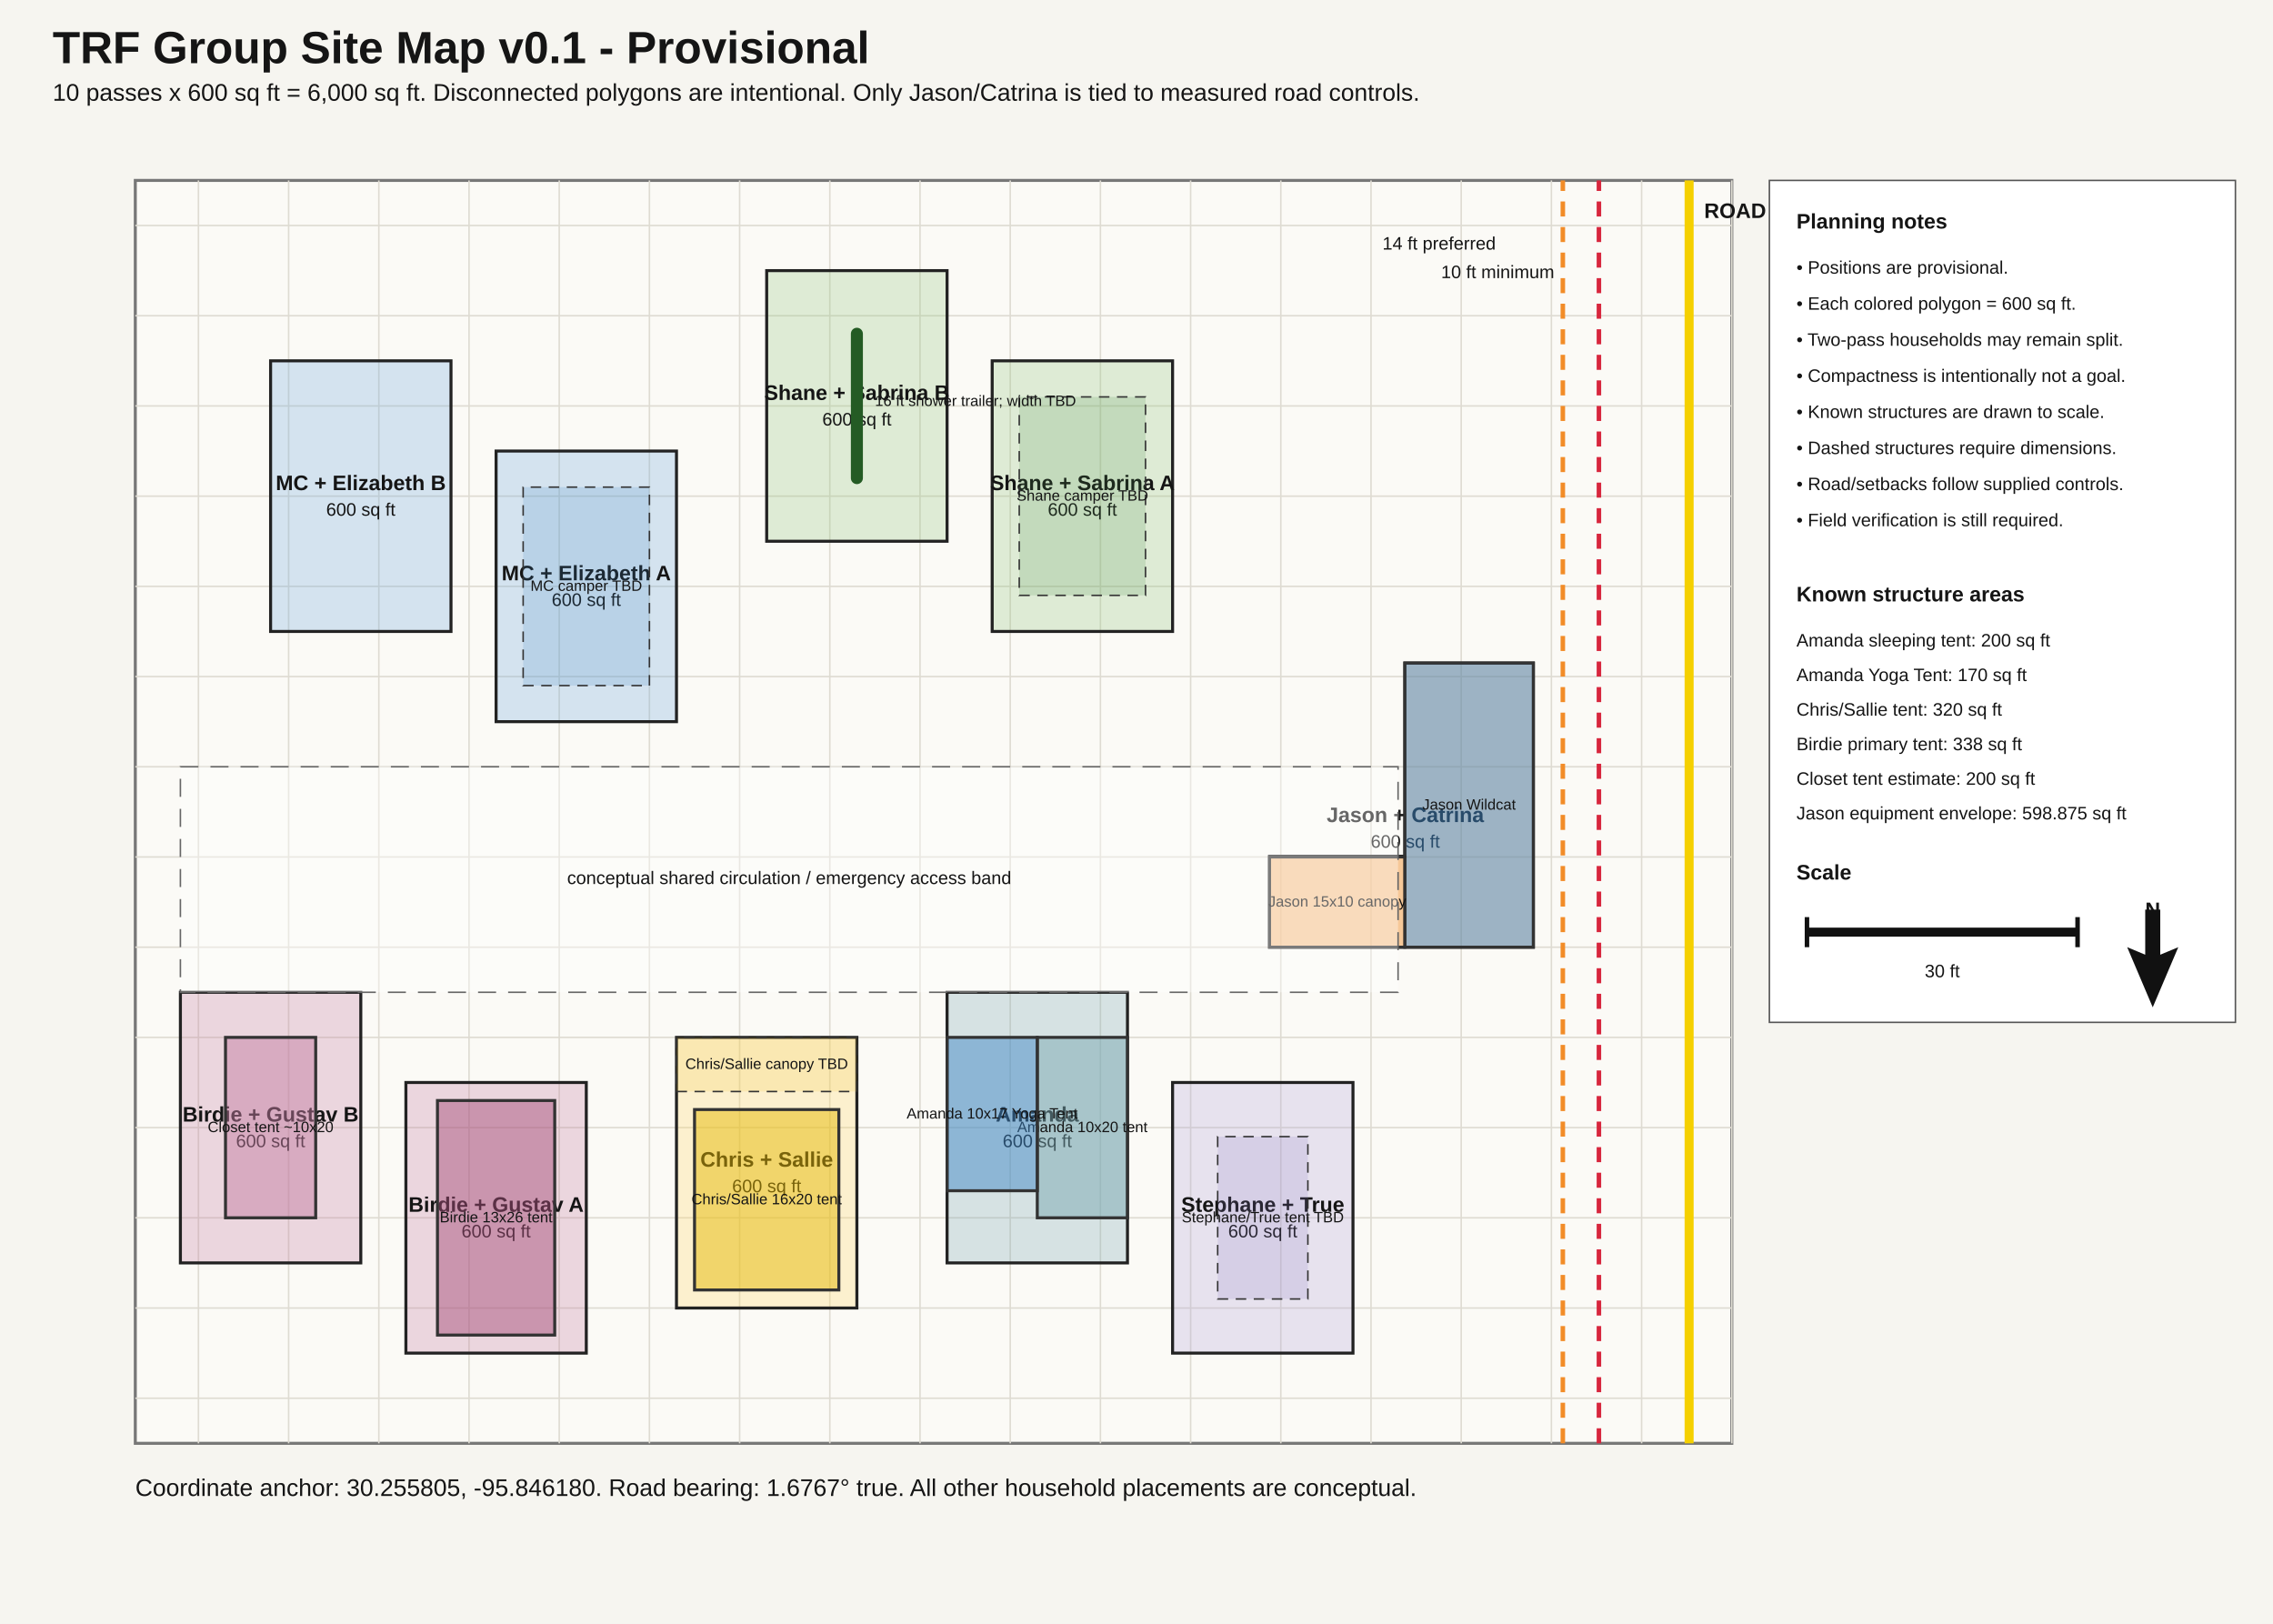
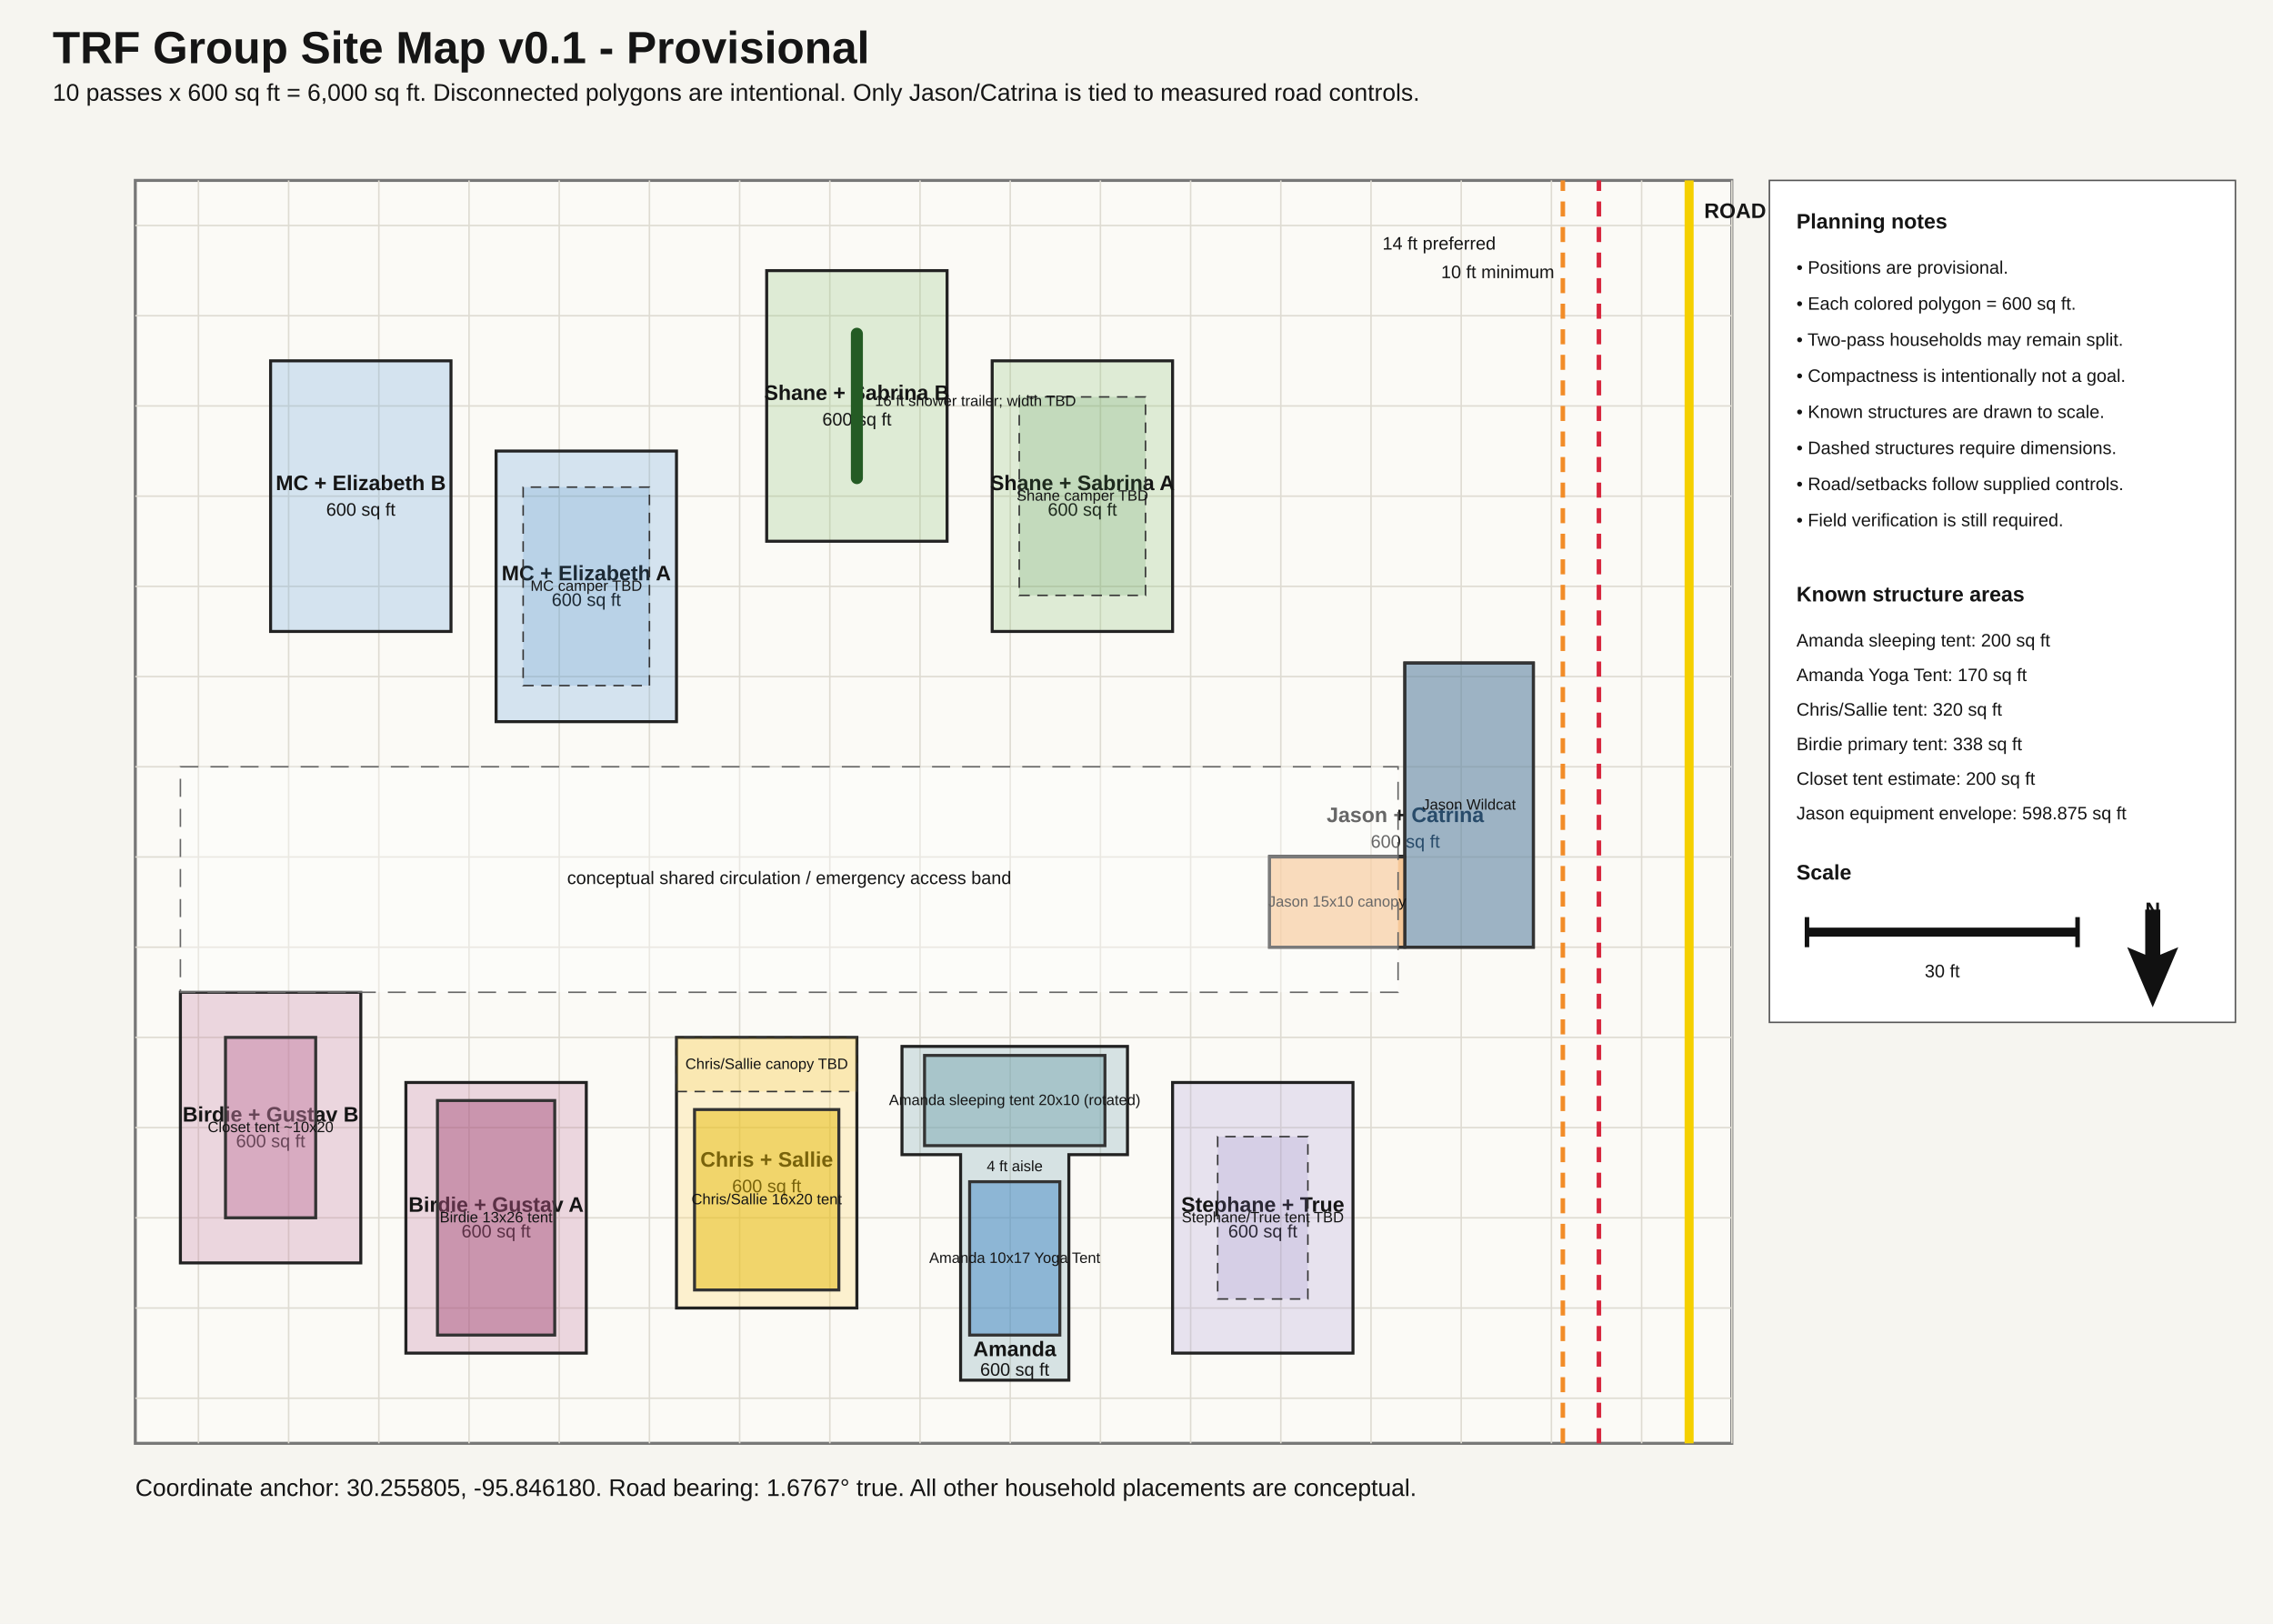
<svg xmlns="http://www.w3.org/2000/svg" width="1512" height="1080" viewBox="0 0 1512 1080" role="img" aria-labelledby="title desc">
  <defs>
    <style>
text{font-family:Arial,Helvetica,sans-serif;fill:#151515}
.title{font-size:30px;font-weight:700}.sub{font-size:16px}.label{font-size:14px;font-weight:700}
.small{font-size:12px}.tiny{font-size:10px}.pass{stroke:#222;stroke-width:2;fill-opacity:.28}
.eq{stroke-width:2;fill-opacity:.48}.placeholder{stroke-dasharray:7 5;fill-opacity:.18}
.road{stroke:#f5d000;stroke-width:6}.s10{stroke:#d7263d;stroke-width:3;stroke-dasharray:10 7}
.s14{stroke:#f28c28;stroke-width:3;stroke-dasharray:10 7}.grid{stroke:#dedbd2;stroke-width:1}
</style>
  </defs>
  <rect width="1512" height="1080" fill="#f6f5f0" />
  <text x="35" y="42" class="title">TRF Group Site Map v0.1 - Provisional</text>
  <text x="35" y="67" class="sub">10 passes x 600 sq ft = 6,000 sq ft. Disconnected polygons are intentional. Only Jason/Catrina is tied to measured road controls.</text>
  <rect x="90" y="120" width="1062" height="840" fill="#fbfaf6" stroke="#777" stroke-width="2" />
  <line x1="1152.0" y1="120" x2="1152.0" y2="960" class="grid" />
  <line x1="1092.0" y1="120" x2="1092.0" y2="960" class="grid" />
  <line x1="1032.0" y1="120" x2="1032.0" y2="960" class="grid" />
  <line x1="972.0" y1="120" x2="972.0" y2="960" class="grid" />
  <line x1="912.0" y1="120" x2="912.0" y2="960" class="grid" />
  <line x1="852.0" y1="120" x2="852.0" y2="960" class="grid" />
  <line x1="792.0" y1="120" x2="792.0" y2="960" class="grid" />
  <line x1="732.0" y1="120" x2="732.0" y2="960" class="grid" />
  <line x1="672.0" y1="120" x2="672.0" y2="960" class="grid" />
  <line x1="612.0" y1="120" x2="612.0" y2="960" class="grid" />
  <line x1="552.0" y1="120" x2="552.0" y2="960" class="grid" />
  <line x1="492.0" y1="120" x2="492.0" y2="960" class="grid" />
  <line x1="432.0" y1="120" x2="432.0" y2="960" class="grid" />
  <line x1="372.0" y1="120" x2="372.0" y2="960" class="grid" />
  <line x1="312.0" y1="120" x2="312.0" y2="960" class="grid" />
  <line x1="252.0" y1="120" x2="252.0" y2="960" class="grid" />
  <line x1="192.0" y1="120" x2="192.0" y2="960" class="grid" />
  <line x1="132.0" y1="120" x2="132.0" y2="960" class="grid" />
  <line x1="90" y1="930.0" x2="1152" y2="930.0" class="grid" />
  <line x1="90" y1="870.0" x2="1152" y2="870.0" class="grid" />
  <line x1="90" y1="810.0" x2="1152" y2="810.0" class="grid" />
  <line x1="90" y1="750.0" x2="1152" y2="750.0" class="grid" />
  <line x1="90" y1="690.0" x2="1152" y2="690.0" class="grid" />
  <line x1="90" y1="630.0" x2="1152" y2="630.0" class="grid" />
  <line x1="90" y1="570.0" x2="1152" y2="570.0" class="grid" />
  <line x1="90" y1="510.0" x2="1152" y2="510.0" class="grid" />
  <line x1="90" y1="450.0" x2="1152" y2="450.0" class="grid" />
  <line x1="90" y1="390.0" x2="1152" y2="390.0" class="grid" />
  <line x1="90" y1="330.0" x2="1152" y2="330.0" class="grid" />
  <line x1="90" y1="270.0" x2="1152" y2="270.0" class="grid" />
  <line x1="90" y1="210.0" x2="1152" y2="210.0" class="grid" />
  <line x1="90" y1="150.0" x2="1152" y2="150.0" class="grid" />
  <line x1="1123.6" y1="960.0" x2="1123.6" y2="120.0" class="road" />
  <line x1="1063.6" y1="960.0" x2="1063.6" y2="120.0" class="s10" />
  <line x1="1039.6" y1="960.0" x2="1039.6" y2="120.0" class="s14" />
  <text x="1133.6" y="145" class="label">ROAD EDGE</text>
  <text x="919.6" y="166" class="small">14 ft preferred</text>
  <text x="958.6" y="185" class="small">10 ft minimum</text>
  <polygon points="1020.0,630.0 1020.0,441.0 934.5,441.0 934.5,569.5 844.5,569.5 844.5,630.0" class="pass" fill="#e69138" />
  <text x="934.8" y="546.8" text-anchor="middle" class="label">Jason + Catrina</text>
  <text x="934.8" y="563.8" text-anchor="middle" class="small">600 sq ft</text>
  <polygon points="780.0,420.0 780.0,240.0 660.0,240.0 660.0,420.0" class="pass" fill="#93c47d" />
  <text x="720.0" y="326.0" text-anchor="middle" class="label">Shane + Sabrina A</text>
  <text x="720.0" y="343.0" text-anchor="middle" class="small">600 sq ft</text>
  <polygon points="630.0,360.0 630.0,180.0 510.0,180.0 510.0,360.0" class="pass" fill="#93c47d" />
  <text x="570.0" y="266.0" text-anchor="middle" class="label">Shane + Sabrina B</text>
  <text x="570.0" y="283.0" text-anchor="middle" class="small">600 sq ft</text>
  <polygon points="450.0,480.0 450.0,300.0 330.0,300.0 330.0,480.0" class="pass" fill="#6fa8dc" />
  <text x="390.0" y="386.0" text-anchor="middle" class="label">MC + Elizabeth A</text>
  <text x="390.0" y="403.0" text-anchor="middle" class="small">600 sq ft</text>
  <polygon points="300.0,420.0 300.0,240.0 180.0,240.0 180.0,420.0" class="pass" fill="#6fa8dc" />
  <text x="240.0" y="326.0" text-anchor="middle" class="label">MC + Elizabeth B</text>
  <text x="240.0" y="343.0" text-anchor="middle" class="small">600 sq ft</text>
-   <polygon points="750.0,840.0 750.0,660.0 630.0,660.0 630.0,840.0" class="pass" fill="#76a5af" />
-   <text x="690.0" y="746.0" text-anchor="middle" class="label">Amanda</text>
-   <text x="690.0" y="763.0" text-anchor="middle" class="small">600 sq ft</text>
+   <polygon points="600.0,696.0 750.0,696.0 750.0,768.0 711.0,768.0 711.0,918.0 639.0,918.0 639.0,768.0 600.0,768.0" class="pass" fill="#76a5af" />
+   <text x="675.0" y="902.0" text-anchor="middle" class="label">Amanda</text>
+   <text x="675.0" y="915.0" text-anchor="middle" class="small">600 sq ft</text>
  <polygon points="570.0,870.0 570.0,690.0 450.0,690.0 450.0,870.0" class="pass" fill="#ffd966" />
  <text x="510.0" y="776.0" text-anchor="middle" class="label">Chris + Sallie</text>
  <text x="510.0" y="793.0" text-anchor="middle" class="small">600 sq ft</text>
  <polygon points="390.0,900.0 390.0,720.0 270.0,720.0 270.0,900.0" class="pass" fill="#c27ba0" />
  <text x="330.0" y="806.0" text-anchor="middle" class="label">Birdie + Gustav A</text>
  <text x="330.0" y="823.0" text-anchor="middle" class="small">600 sq ft</text>
  <polygon points="240.0,840.0 240.0,660.0 120.0,660.0 120.0,840.0" class="pass" fill="#c27ba0" />
  <text x="180.0" y="746.0" text-anchor="middle" class="label">Birdie + Gustav B</text>
  <text x="180.0" y="763.0" text-anchor="middle" class="small">600 sq ft</text>
  <polygon points="900.0,900.0 900.0,720.0 780.0,720.0 780.0,900.0" class="pass" fill="#b4a7d6" />
  <text x="840.0" y="806.0" text-anchor="middle" class="label">Stephane + True</text>
  <text x="840.0" y="823.0" text-anchor="middle" class="small">600 sq ft</text>
  <polygon points="1020.0,630.0 1020.0,441.0 934.5,441.0 934.5,630.0" class="eq" fill="#3d85c6" stroke="#333" />
  <text x="977.2" y="538.5" text-anchor="middle" class="tiny">Jason Wildcat</text>
  <polygon points="934.5,630.0 934.5,570.0 844.5,570.0 844.5,630.0" class="eq" fill="#f6b26b" stroke="#333" />
  <text x="889.5" y="603.0" text-anchor="middle" class="tiny">Jason 15x10 canopy</text>
-   <polygon points="750.0,810.0 750.0,690.0 690.0,690.0 690.0,810.0" class="eq" fill="#76a5af" stroke="#333" />
-   <text x="720.0" y="753.0" text-anchor="middle" class="tiny">Amanda 10x20 tent</text>
-   <polygon points="690.0,792.0 690.0,690.0 630.0,690.0 630.0,792.0" class="eq" fill="#3d85c6" stroke="#333" />
-   <text x="660.0" y="744.0" text-anchor="middle" class="tiny">Amanda 10x17 Yoga Tent</text>
+   <polygon points="615.0,702.0 735.0,702.0 735.0,762.0 615.0,762.0" class="eq" fill="#76a5af" stroke="#333" />
+   <text x="675.0" y="735.0" text-anchor="middle" class="tiny">Amanda sleeping tent 20x10 (rotated)</text>
+   <polygon points="645.0,786.0 705.0,786.0 705.0,888.0 645.0,888.0" class="eq" fill="#3d85c6" stroke="#333" />
+   <text x="675.0" y="840.0" text-anchor="middle" class="tiny">Amanda 10x17 Yoga Tent</text>
+   <text x="675.0" y="779.0" text-anchor="middle" class="tiny">4 ft aisle</text>
  <polygon points="558.0,858.0 558.0,738.0 462.0,738.0 462.0,858.0" class="eq" fill="#e6b800" stroke="#333" />
  <text x="510.0" y="801.0" text-anchor="middle" class="tiny">Chris/Sallie 16x20 tent</text>
  <polygon points="369.0,888.0 369.0,732.0 291.0,732.0 291.0,888.0" class="eq" fill="#a64d79" stroke="#333" />
  <text x="330.0" y="813.0" text-anchor="middle" class="tiny">Birdie 13x26 tent</text>
  <polygon points="210.0,810.0 210.0,690.0 150.0,690.0 150.0,810.0" class="eq" fill="#c27ba0" stroke="#333" />
  <text x="180.0" y="753.0" text-anchor="middle" class="tiny">Closet tent ~10x20</text>
  <polygon points="762.0,396.0 762.0,264.0 678.0,264.0 678.0,396.0" class="placeholder" fill="#4d8c4d" stroke="#333" />
  <text x="720.0" y="333.0" text-anchor="middle" class="tiny">Shane camper TBD</text>
  <polygon points="432.0,456.0 432.0,324.0 348.0,324.0 348.0,456.0" class="placeholder" fill="#3d85c6" stroke="#333" />
  <text x="390.0" y="393.0" text-anchor="middle" class="tiny">MC camper TBD</text>
  <polygon points="870.0,864.0 870.0,756.0 810.0,756.0 810.0,864.0" class="placeholder" fill="#8e7cc3" stroke="#333" />
  <text x="840.0" y="813.0" text-anchor="middle" class="tiny">Stephane/True tent TBD</text>
  <polygon points="570.0,726.0 570.0,690.0 450.0,690.0 450.0,726.0" class="placeholder" fill="#f1c232" stroke="#333" />
  <text x="510.0" y="711.0" text-anchor="middle" class="tiny">Chris/Sallie canopy TBD</text>
  <line x1="570.0" y1="318.0" x2="570.0" y2="222.0" stroke="#245b24" stroke-width="8" stroke-linecap="round" />
  <text x="582.0" y="270.0" class="tiny">16 ft shower trailer; width TBD</text>
  <rect x="120.0" y="510.0" width="810.0" height="150.0" fill="#ffffff" fill-opacity=".35" stroke="#666" stroke-dasharray="12 8" />
  <text x="525.0" y="588.0" text-anchor="middle" class="small">conceptual shared circulation / emergency access band</text>
  <rect x="1177" y="120" width="310" height="560" fill="#fff" stroke="#555" />
  <text x="1195" y="152" class="label">Planning notes</text>
  <text x="1195" y="182" class="small">• Positions are provisional.</text>
  <text x="1195" y="206" class="small">• Each colored polygon = 600 sq ft.</text>
  <text x="1195" y="230" class="small">• Two-pass households may remain split.</text>
  <text x="1195" y="254" class="small">• Compactness is intentionally not a goal.</text>
  <text x="1195" y="278" class="small">• Known structures are drawn to scale.</text>
  <text x="1195" y="302" class="small">• Dashed structures require dimensions.</text>
  <text x="1195" y="326" class="small">• Road/setbacks follow supplied controls.</text>
  <text x="1195" y="350" class="small">• Field verification is still required.</text>
  <text x="1195" y="400" class="label">Known structure areas</text>
  <text x="1195" y="430" class="small">Amanda sleeping tent: 200 sq ft</text>
  <text x="1195" y="453" class="small">Amanda Yoga Tent: 170 sq ft</text>
  <text x="1195" y="476" class="small">Chris/Sallie tent: 320 sq ft</text>
  <text x="1195" y="499" class="small">Birdie primary tent: 338 sq ft</text>
  <text x="1195" y="522" class="small">Closet tent estimate: 200 sq ft</text>
  <text x="1195" y="545" class="small">Jason equipment envelope: 598.875 sq ft</text>
  <text x="1195" y="585" class="label">Scale</text>
  <line x1="1202" y1="620" x2="1382" y2="620" stroke="#111" stroke-width="6" />
  <line x1="1202" y1="610" x2="1202" y2="630" stroke="#111" stroke-width="3" />
  <line x1="1382" y1="610" x2="1382" y2="630" stroke="#111" stroke-width="3" />
  <text x="1292" y="650" text-anchor="middle" class="small">30 ft</text>
  <text x="1432" y="610" text-anchor="middle" class="label">N</text>
  <path d="M 1432 670 L 1415 630 L 1427 635 L 1427 605 L 1437 605 L 1437 635 L 1449 630 Z" fill="#111" />
  <text x="90" y="995" class="sub">Coordinate anchor: 30.255805, -95.846180. Road bearing: 1.6767° true. All other household placements are conceptual.</text>
</svg>
